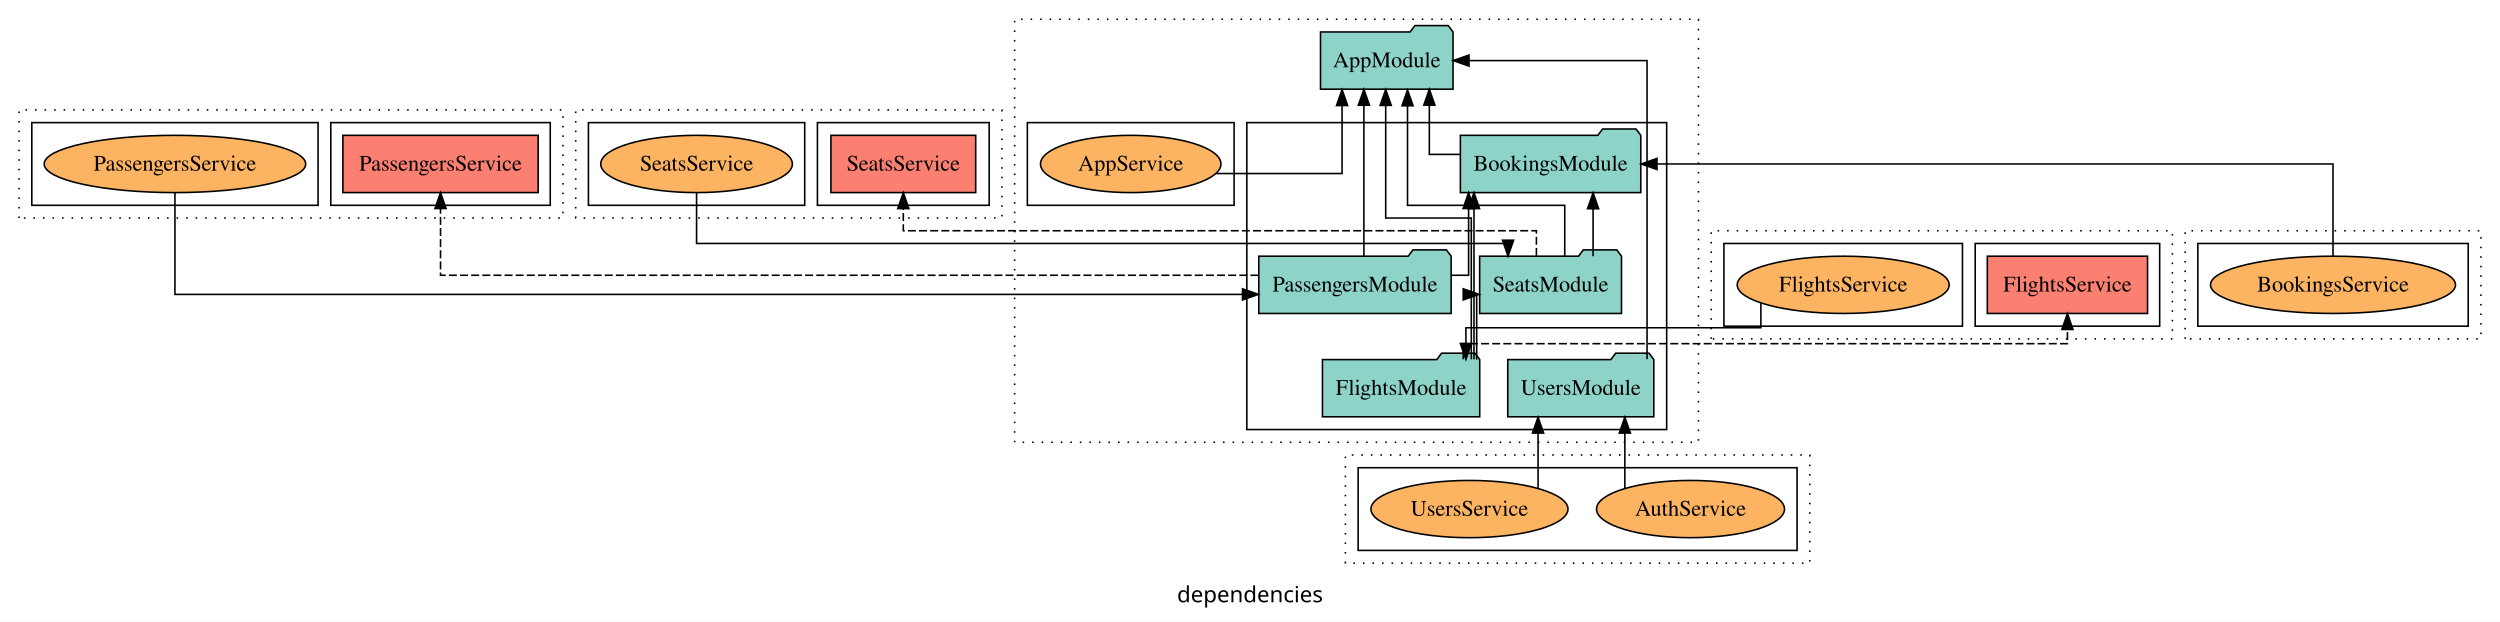
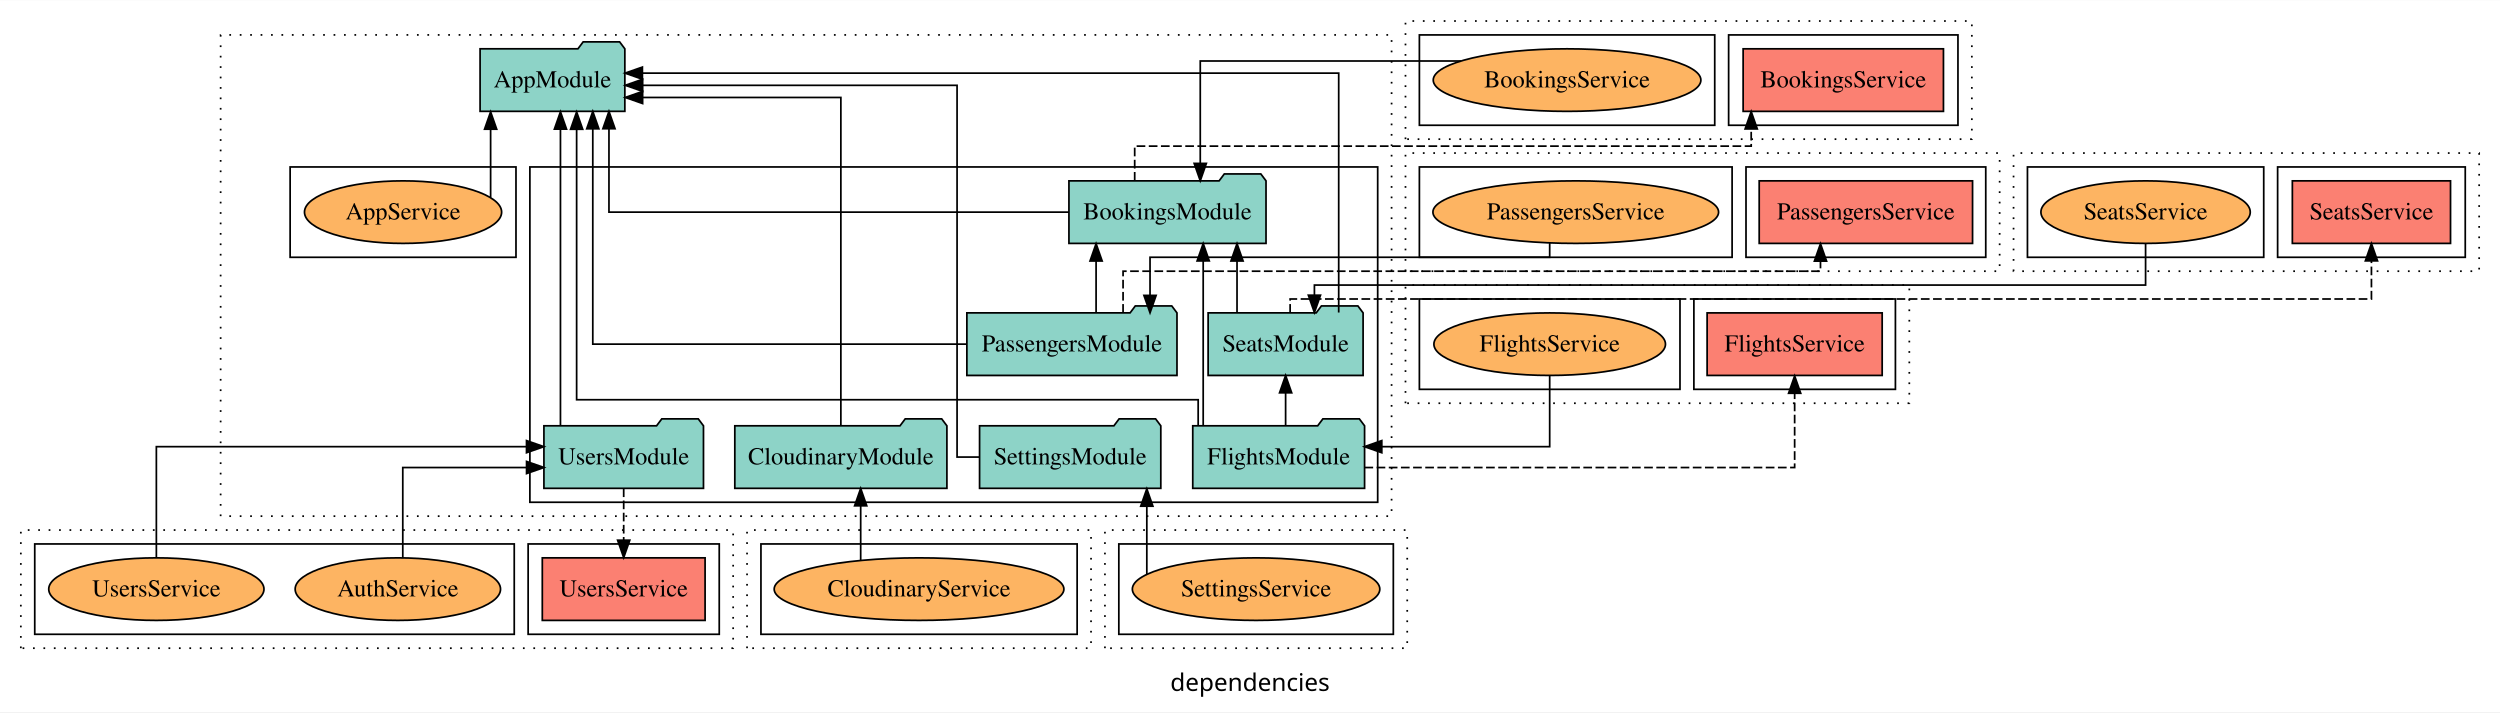
- <svg xmlns="http://www.w3.org/2000/svg" width="1572pt" height="391pt" viewBox="0.00 0.00 1572.00 390.80">
-   <g id="graph0" class="graph" transform="scale(1 1) rotate(0) translate(4 386.8)">
-     <polygon fill="white" stroke="transparent" points="-4,4 -4,-386.8 1568,-386.8 1568,4 -4,4" />
-     <text text-anchor="middle" x="782" y="-8.2" font-family="sans-serif" font-size="14.00">dependencies</text>
+ <svg xmlns="http://www.w3.org/2000/svg" width="1439pt" height="410pt" viewBox="0.00 0.00 1439.00 409.80">
+   <g id="graph0" class="graph" transform="scale(1 1) rotate(0) translate(4 405.8)">
+     <polygon fill="white" stroke="transparent" points="-4,4 -4,-405.8 1435,-405.8 1435,4 -4,4" />
+     <text text-anchor="middle" x="715.5" y="-8.2" font-family="sans-serif" font-size="14.00">dependencies</text>
    <g id="clust1" class="cluster">
-       <polygon fill="none" stroke="black" stroke-dasharray="1,5" points="634,-108.8 634,-374.8 1064,-374.8 1064,-108.8 634,-108.8" />
+       <polygon fill="none" stroke="black" stroke-dasharray="1,5" points="123,-108.8 123,-385.8 797,-385.8 797,-108.8 123,-108.8" />
    </g>
    <g id="clust3" class="cluster">
-       <polygon fill="none" stroke="black" points="780,-116.8 780,-309.8 1044,-309.8 1044,-116.8 780,-116.8" />
+       <polygon fill="none" stroke="black" points="301,-116.8 301,-309.8 789,-309.8 789,-116.8 301,-116.8" />
    </g>
    <g id="clust6" class="cluster">
-       <polygon fill="none" stroke="black" points="642,-257.8 642,-309.8 772,-309.8 772,-257.8 642,-257.8" />
+       <polygon fill="none" stroke="black" points="163,-257.8 163,-309.8 293,-309.8 293,-257.8 163,-257.8" />
    </g>
    <g id="clust7" class="cluster">
-       <polygon fill="none" stroke="black" stroke-dasharray="1,5" points="1370,-173.8 1370,-241.8 1556,-241.8 1556,-173.8 1370,-173.8" />
+       <polygon fill="none" stroke="black" stroke-dasharray="1,5" points="805,-325.8 805,-393.8 1131,-393.8 1131,-325.8 805,-325.8" />
+     </g>
+     <g id="clust10" class="cluster">
+       <polygon fill="none" stroke="black" points="991,-333.8 991,-385.8 1123,-385.8 1123,-333.8 991,-333.8" />
    </g>
    <g id="clust12" class="cluster">
-       <polygon fill="none" stroke="black" points="1378,-181.8 1378,-233.8 1548,-233.8 1548,-181.8 1378,-181.8" />
+       <polygon fill="none" stroke="black" points="813,-333.8 813,-385.8 983,-385.8 983,-333.8 813,-333.8" />
    </g>
    <g id="clust13" class="cluster">
-       <polygon fill="none" stroke="black" stroke-dasharray="1,5" points="1072,-173.8 1072,-241.8 1362,-241.8 1362,-173.8 1072,-173.8" />
-     </g>
-     <g id="clust16" class="cluster">
-       <polygon fill="none" stroke="black" points="1238,-181.8 1238,-233.8 1354,-233.8 1354,-181.8 1238,-181.8" />
+       <polygon fill="none" stroke="black" stroke-dasharray="1,5" points="426,-32.8 426,-100.8 624,-100.8 624,-32.8 426,-32.8" />
    </g>
    <g id="clust18" class="cluster">
-       <polygon fill="none" stroke="black" points="1080,-181.8 1080,-233.8 1230,-233.8 1230,-181.8 1080,-181.8" />
+       <polygon fill="none" stroke="black" points="434,-40.8 434,-92.8 616,-92.8 616,-40.8 434,-40.8" />
    </g>
    <g id="clust19" class="cluster">
-       <polygon fill="none" stroke="black" stroke-dasharray="1,5" points="8,-249.8 8,-317.8 350,-317.8 350,-249.8 8,-249.8" />
+       <polygon fill="none" stroke="black" stroke-dasharray="1,5" points="805,-173.8 805,-241.8 1095,-241.8 1095,-173.8 805,-173.8" />
    </g>
    <g id="clust22" class="cluster">
-       <polygon fill="none" stroke="black" points="204,-257.8 204,-309.8 342,-309.8 342,-257.8 204,-257.8" />
+       <polygon fill="none" stroke="black" points="971,-181.8 971,-233.8 1087,-233.8 1087,-181.8 971,-181.8" />
    </g>
    <g id="clust24" class="cluster">
-       <polygon fill="none" stroke="black" points="16,-257.8 16,-309.8 196,-309.8 196,-257.8 16,-257.8" />
+       <polygon fill="none" stroke="black" points="813,-181.8 813,-233.8 963,-233.8 963,-181.8 813,-181.8" />
    </g>
    <g id="clust25" class="cluster">
-       <polygon fill="none" stroke="black" stroke-dasharray="1,5" points="358,-249.8 358,-317.8 626,-317.8 626,-249.8 358,-249.8" />
+       <polygon fill="none" stroke="black" stroke-dasharray="1,5" points="805,-249.8 805,-317.8 1147,-317.8 1147,-249.8 805,-249.8" />
    </g>
    <g id="clust28" class="cluster">
-       <polygon fill="none" stroke="black" points="510,-257.8 510,-309.8 618,-309.8 618,-257.8 510,-257.8" />
+       <polygon fill="none" stroke="black" points="1001,-257.8 1001,-309.8 1139,-309.8 1139,-257.8 1001,-257.8" />
    </g>
    <g id="clust30" class="cluster">
-       <polygon fill="none" stroke="black" points="366,-257.8 366,-309.8 502,-309.8 502,-257.8 366,-257.8" />
+       <polygon fill="none" stroke="black" points="813,-257.8 813,-309.8 993,-309.8 993,-257.8 813,-257.8" />
    </g>
    <g id="clust31" class="cluster">
-       <polygon fill="none" stroke="black" stroke-dasharray="1,5" points="842,-32.8 842,-100.8 1134,-100.8 1134,-32.8 842,-32.8" />
+       <polygon fill="none" stroke="black" stroke-dasharray="1,5" points="1155,-249.8 1155,-317.8 1423,-317.8 1423,-249.8 1155,-249.8" />
+     </g>
+     <g id="clust34" class="cluster">
+       <polygon fill="none" stroke="black" points="1307,-257.8 1307,-309.8 1415,-309.8 1415,-257.8 1307,-257.8" />
    </g>
    <g id="clust36" class="cluster">
-       <polygon fill="none" stroke="black" points="850,-40.8 850,-92.8 1126,-92.8 1126,-40.8 850,-40.8" />
+       <polygon fill="none" stroke="black" points="1163,-257.8 1163,-309.8 1299,-309.8 1299,-257.8 1163,-257.8" />
+     </g>
+     <g id="clust37" class="cluster">
+       <polygon fill="none" stroke="black" stroke-dasharray="1,5" points="632,-32.8 632,-100.8 806,-100.8 806,-32.8 632,-32.8" />
+     </g>
+     <g id="clust42" class="cluster">
+       <polygon fill="none" stroke="black" points="640,-40.8 640,-92.8 798,-92.8 798,-40.8 640,-40.8" />
+     </g>
+     <g id="clust43" class="cluster">
+       <polygon fill="none" stroke="black" stroke-dasharray="1,5" points="8,-32.8 8,-100.8 418,-100.8 418,-32.8 8,-32.8" />
+     </g>
+     <g id="clust46" class="cluster">
+       <polygon fill="none" stroke="black" points="300,-40.8 300,-92.8 410,-92.8 410,-40.8 300,-40.8" />
+     </g>
+     <g id="clust48" class="cluster">
+       <polygon fill="none" stroke="black" points="16,-40.8 16,-92.8 292,-92.8 292,-40.8 16,-40.8" />
    </g>
    <g id="node1" class="node">
-       <polygon fill="#8dd3c7" stroke="black" points="1027.72,-301.8 1024.72,-305.8 1003.72,-305.8 1000.72,-301.8 914.28,-301.8 914.28,-265.8 1027.72,-265.8 1027.72,-301.8" />
-       <text text-anchor="middle" x="971" y="-279.6" font-family="Times,serif" font-size="14.00">BookingsModule</text>
+       <polygon fill="#8dd3c7" stroke="black" points="724.72,-301.8 721.72,-305.8 700.72,-305.8 697.72,-301.8 611.28,-301.8 611.28,-265.8 724.72,-265.8 724.72,-301.8" />
+       <text text-anchor="middle" x="668" y="-279.6" font-family="Times,serif" font-size="14.00">BookingsModule</text>
+     </g>
+     <g id="node8" class="node">
+       <polygon fill="#8dd3c7" stroke="black" points="355.66,-377.8 352.66,-381.8 331.66,-381.8 328.66,-377.8 272.34,-377.8 272.34,-341.8 355.66,-341.8 355.66,-377.8" />
+       <text text-anchor="middle" x="314" y="-355.6" font-family="Times,serif" font-size="14.00">AppModule</text>
+     </g>
+     <g id="edge1" class="edge">
+       <path fill="none" stroke="black" d="M611.27,-283.8C518.98,-283.8 346.52,-283.8 346.52,-283.8 346.52,-283.8 346.52,-331.79 346.52,-331.79" />
+       <polygon fill="black" stroke="black" points="343.02,-331.79 346.52,-341.79 350.02,-331.79 343.02,-331.79" />
+     </g>
+     <g id="node10" class="node">
+       <polygon fill="#fb8072" stroke="black" points="1114.65,-377.8 999.35,-377.8 999.35,-341.8 1114.65,-341.8 1114.65,-377.8" />
+       <text text-anchor="middle" x="1057" y="-355.6" font-family="Times,serif" font-size="14.00">BookingsService </text>
+     </g>
+     <g id="edge12" class="edge">
+       <path fill="none" stroke="black" stroke-dasharray="5,2" d="M649.13,-301.91C649.13,-311.7 649.13,-321.8 649.13,-321.8 649.13,-321.8 1003.99,-321.8 1003.99,-321.8 1003.99,-321.8 1003.99,-331.69 1003.99,-331.69" />
+       <polygon fill="black" stroke="black" points="1000.49,-331.69 1003.99,-341.69 1007.49,-331.69 1000.49,-331.69" />
+     </g>
+     <g id="node2" class="node">
+       <polygon fill="#8dd3c7" stroke="black" points="541.04,-160.8 538.04,-164.8 517.04,-164.8 514.04,-160.8 418.96,-160.8 418.96,-124.8 541.04,-124.8 541.04,-160.8" />
+       <text text-anchor="middle" x="480" y="-138.6" font-family="Times,serif" font-size="14.00">CloudinaryModule</text>
+     </g>
+     <g id="edge2" class="edge">
+       <path fill="none" stroke="black" d="M480,-160.81C480,-211.17 480,-349.8 480,-349.8 480,-349.8 365.89,-349.8 365.89,-349.8" />
+       <polygon fill="black" stroke="black" points="365.89,-346.3 355.89,-349.8 365.89,-353.3 365.89,-346.3" />
+     </g>
+     <g id="node3" class="node">
+       <polygon fill="#8dd3c7" stroke="black" points="781.45,-160.8 778.45,-164.8 757.45,-164.8 754.45,-160.8 682.55,-160.8 682.55,-124.8 781.45,-124.8 781.45,-160.8" />
+       <text text-anchor="middle" x="732" y="-138.6" font-family="Times,serif" font-size="14.00">FlightsModule</text>
+     </g>
+     <g id="edge9" class="edge">
+       <path fill="none" stroke="black" d="M688.56,-160.94C688.56,-160.94 688.56,-255.73 688.56,-255.73" />
+       <polygon fill="black" stroke="black" points="685.06,-255.72 688.56,-265.73 692.06,-255.73 685.06,-255.72" />
+     </g>
+     <g id="node5" class="node">
+       <polygon fill="#8dd3c7" stroke="black" points="780.6,-225.8 777.6,-229.8 756.6,-229.8 753.6,-225.8 691.4,-225.8 691.4,-189.8 780.6,-189.8 780.6,-225.8" />
+       <text text-anchor="middle" x="736" y="-203.6" font-family="Times,serif" font-size="14.00">SeatsModule</text>
+     </g>
+     <g id="edge19" class="edge">
+       <path fill="none" stroke="black" d="M736,-160.91C736,-160.91 736,-179.79 736,-179.79" />
+       <polygon fill="black" stroke="black" points="732.5,-179.79 736,-189.79 739.5,-179.79 732.5,-179.79" />
+     </g>
+     <g id="edge3" class="edge">
+       <path fill="none" stroke="black" d="M685.67,-160.84C685.67,-168.55 685.67,-175.8 685.67,-175.8 685.67,-175.8 327.91,-175.8 327.91,-175.8 327.91,-175.8 327.91,-331.48 327.91,-331.48" />
+       <polygon fill="black" stroke="black" points="324.41,-331.48 327.91,-341.48 331.41,-331.48 324.41,-331.48" />
+     </g>
+     <g id="node13" class="node">
+       <polygon fill="#fb8072" stroke="black" points="1079.38,-225.8 978.62,-225.8 978.62,-189.8 1079.38,-189.8 1079.38,-225.8" />
+       <text text-anchor="middle" x="1029" y="-203.6" font-family="Times,serif" font-size="14.00">FlightsService </text>
+     </g>
+     <g id="edge15" class="edge">
+       <path fill="none" stroke="black" stroke-dasharray="5,2" d="M781.38,-136.8C865.83,-136.8 1029,-136.8 1029,-136.8 1029,-136.8 1029,-179.52 1029,-179.52" />
+       <polygon fill="black" stroke="black" points="1025.5,-179.52 1029,-189.52 1032.5,-179.52 1025.5,-179.52" />
+     </g>
+     <g id="node4" class="node">
+       <polygon fill="#8dd3c7" stroke="black" points="673.47,-225.8 670.47,-229.8 649.47,-229.8 646.47,-225.8 552.53,-225.8 552.53,-189.8 673.47,-189.8 673.47,-225.8" />
+       <text text-anchor="middle" x="613" y="-203.6" font-family="Times,serif" font-size="14.00">PassengersModule</text>
+     </g>
+     <g id="edge10" class="edge">
+       <path fill="none" stroke="black" d="M626.91,-225.81C626.91,-225.81 626.91,-255.65 626.91,-255.65" />
+       <polygon fill="black" stroke="black" points="623.41,-255.65 626.91,-265.65 630.41,-255.65 623.41,-255.65" />
+     </g>
+     <g id="edge4" class="edge">
+       <path fill="none" stroke="black" d="M552.48,-207.8C471.29,-207.8 337.21,-207.8 337.21,-207.8 337.21,-207.8 337.21,-331.77 337.21,-331.77" />
+       <polygon fill="black" stroke="black" points="333.71,-331.77 337.21,-341.77 340.71,-331.77 333.71,-331.77" />
+     </g>
+     <g id="node15" class="node">
+       <polygon fill="#fb8072" stroke="black" points="1131.4,-301.8 1008.6,-301.8 1008.6,-265.8 1131.4,-265.8 1131.4,-301.8" />
+       <text text-anchor="middle" x="1070" y="-279.6" font-family="Times,serif" font-size="14.00">PassengersService </text>
+     </g>
+     <g id="edge17" class="edge">
+       <path fill="none" stroke="black" stroke-dasharray="5,2" d="M642.44,-225.86C642.44,-237.24 642.44,-249.8 642.44,-249.8 642.44,-249.8 1043.87,-249.8 1043.87,-249.8 1043.87,-249.8 1043.87,-255.61 1043.87,-255.61" />
+       <polygon fill="black" stroke="black" points="1040.37,-255.61 1043.87,-265.61 1047.37,-255.61 1040.37,-255.61" />
+     </g>
+     <g id="edge11" class="edge">
+       <path fill="none" stroke="black" d="M708.03,-225.81C708.03,-225.81 708.03,-255.65 708.03,-255.65" />
+       <polygon fill="black" stroke="black" points="704.53,-255.65 708.03,-265.65 711.53,-255.65 704.53,-255.65" />
+     </g>
+     <g id="edge5" class="edge">
+       <path fill="none" stroke="black" d="M766.56,-226C766.56,-267.15 766.56,-363.8 766.56,-363.8 766.56,-363.8 365.76,-363.8 365.76,-363.8" />
+       <polygon fill="black" stroke="black" points="365.76,-360.3 355.76,-363.8 365.76,-367.3 365.76,-360.3" />
+     </g>
+     <g id="node17" class="node">
+       <polygon fill="#fb8072" stroke="black" points="1406.52,-301.8 1315.48,-301.8 1315.48,-265.8 1406.52,-265.8 1406.52,-301.8" />
+       <text text-anchor="middle" x="1361" y="-279.6" font-family="Times,serif" font-size="14.00">SeatsService </text>
+     </g>
+     <g id="edge20" class="edge">
+       <path fill="none" stroke="black" stroke-dasharray="5,2" d="M738.6,-225.86C738.6,-230.29 738.6,-233.8 738.6,-233.8 738.6,-233.8 1361,-233.8 1361,-233.8 1361,-233.8 1361,-255.75 1361,-255.75" />
+       <polygon fill="black" stroke="black" points="1357.5,-255.75 1361,-265.75 1364.5,-255.75 1357.5,-255.75" />
    </g>
    <g id="node6" class="node">
-       <polygon fill="#8dd3c7" stroke="black" points="909.66,-366.8 906.66,-370.8 885.66,-370.8 882.66,-366.8 826.34,-366.8 826.34,-330.8 909.66,-330.8 909.66,-366.8" />
-       <text text-anchor="middle" x="868" y="-344.6" font-family="Times,serif" font-size="14.00">AppModule</text>
-     </g>
-     <g id="edge1" class="edge">
-       <path fill="none" stroke="black" d="M914,-289.8C902.97,-289.8 894.77,-289.8 894.77,-289.8 894.77,-289.8 894.77,-320.78 894.77,-320.78" />
-       <polygon fill="black" stroke="black" points="891.27,-320.78 894.77,-330.78 898.27,-320.78 891.27,-320.78" />
-     </g>
-     <g id="node2" class="node">
-       <polygon fill="#8dd3c7" stroke="black" points="926.45,-160.8 923.45,-164.8 902.45,-164.8 899.45,-160.8 827.55,-160.8 827.55,-124.8 926.45,-124.8 926.45,-160.8" />
-       <text text-anchor="middle" x="877" y="-138.6" font-family="Times,serif" font-size="14.00">FlightsModule</text>
+       <polygon fill="#8dd3c7" stroke="black" points="664.16,-160.8 661.16,-164.8 640.16,-164.8 637.16,-160.8 559.84,-160.8 559.84,-124.8 664.16,-124.8 664.16,-160.8" />
+       <text text-anchor="middle" x="612" y="-138.6" font-family="Times,serif" font-size="14.00">SettingsModule</text>
+     </g>
+     <g id="edge6" class="edge">
+       <path fill="none" stroke="black" d="M559.76,-142.8C552.19,-142.8 546.89,-142.8 546.89,-142.8 546.89,-142.8 546.89,-356.8 546.89,-356.8 546.89,-356.8 365.91,-356.8 365.91,-356.8" />
+       <polygon fill="black" stroke="black" points="365.91,-353.3 355.91,-356.8 365.91,-360.3 365.91,-353.3" />
+     </g>
+     <g id="node7" class="node">
+       <polygon fill="#8dd3c7" stroke="black" points="400.92,-160.8 397.92,-164.8 376.92,-164.8 373.92,-160.8 309.08,-160.8 309.08,-124.8 400.92,-124.8 400.92,-160.8" />
+       <text text-anchor="middle" x="355" y="-138.6" font-family="Times,serif" font-size="14.00">UsersModule</text>
    </g>
    <g id="edge7" class="edge">
-       <path fill="none" stroke="black" d="M922.84,-160.94C922.84,-160.94 922.84,-255.73 922.84,-255.73" />
-       <polygon fill="black" stroke="black" points="919.34,-255.72 922.84,-265.73 926.34,-255.73 919.34,-255.72" />
-     </g>
-     <g id="node4" class="node">
-       <polygon fill="#8dd3c7" stroke="black" points="1015.6,-225.8 1012.6,-229.8 991.6,-229.8 988.6,-225.8 926.4,-225.8 926.4,-189.8 1015.6,-189.8 1015.6,-225.8" />
-       <text text-anchor="middle" x="971" y="-203.6" font-family="Times,serif" font-size="14.00">SeatsModule</text>
-     </g>
-     <g id="edge15" class="edge">
-       <path fill="none" stroke="black" d="M924.53,-160.82C924.53,-178.17 924.53,-201.8 924.53,-201.8 924.53,-201.8 924.69,-201.8 924.69,-201.8" />
-       <polygon fill="black" stroke="black" points="916.08,-205.3 926.08,-201.8 916.08,-198.3 916.08,-205.3" />
-     </g>
-     <g id="edge2" class="edge">
-       <path fill="none" stroke="black" d="M921.15,-160.95C921.15,-191.48 921.15,-249.8 921.15,-249.8 921.15,-249.8 867.33,-249.8 867.33,-249.8 867.33,-249.8 867.33,-320.64 867.33,-320.64" />
-       <polygon fill="black" stroke="black" points="863.83,-320.64 867.33,-330.64 870.83,-320.64 863.83,-320.64" />
+       <path fill="none" stroke="black" d="M318.6,-160.93C318.6,-160.93 318.6,-331.57 318.6,-331.57" />
+       <polygon fill="black" stroke="black" points="315.1,-331.57 318.6,-341.57 322.1,-331.57 315.1,-331.57" />
+     </g>
+     <g id="node20" class="node">
+       <polygon fill="#fb8072" stroke="black" points="401.85,-84.8 308.15,-84.8 308.15,-48.8 401.85,-48.8 401.85,-84.8" />
+       <text text-anchor="middle" x="355" y="-62.6" font-family="Times,serif" font-size="14.00">UsersService </text>
+     </g>
+     <g id="edge23" class="edge">
+       <path fill="none" stroke="black" stroke-dasharray="5,2" d="M355,-124.79C355,-124.79 355,-94.95 355,-94.95" />
+       <polygon fill="black" stroke="black" points="358.5,-94.95 355,-84.95 351.5,-94.95 358.5,-94.95" />
    </g>
    <g id="node9" class="node">
-       <polygon fill="#fb8072" stroke="black" points="1346.38,-225.8 1245.62,-225.8 1245.62,-189.8 1346.38,-189.8 1346.38,-225.8" />
-       <text text-anchor="middle" x="1296" y="-203.6" font-family="Times,serif" font-size="14.00">FlightsService </text>
-     </g>
-     <g id="edge11" class="edge">
-       <path fill="none" stroke="black" stroke-dasharray="5,2" d="M916.08,-161.01C916.08,-166.35 916.08,-170.8 916.08,-170.8 916.08,-170.8 1296,-170.8 1296,-170.8 1296,-170.8 1296,-179.73 1296,-179.73" />
-       <polygon fill="black" stroke="black" points="1292.5,-179.73 1296,-189.73 1299.5,-179.73 1292.5,-179.73" />
-     </g>
-     <g id="node3" class="node">
-       <polygon fill="#8dd3c7" stroke="black" points="908.47,-225.8 905.47,-229.8 884.47,-229.8 881.47,-225.8 787.53,-225.8 787.53,-189.8 908.47,-189.8 908.47,-225.8" />
-       <text text-anchor="middle" x="848" y="-203.6" font-family="Times,serif" font-size="14.00">PassengersModule</text>
+       <ellipse fill="#fdb462" stroke="black" cx="228" cy="-283.8" rx="56.74" ry="18" />
+       <text text-anchor="middle" x="228" y="-279.6" font-family="Times,serif" font-size="14.00">AppService</text>
    </g>
    <g id="edge8" class="edge">
-       <path fill="none" stroke="black" d="M908.61,-213.8C915.13,-213.8 919.46,-213.8 919.46,-213.8 919.46,-213.8 919.46,-255.77 919.46,-255.77" />
-       <polygon fill="black" stroke="black" points="915.96,-255.77 919.46,-265.77 922.96,-255.77 915.96,-255.77" />
-     </g>
-     <g id="edge3" class="edge">
-       <path fill="none" stroke="black" d="M853.61,-225.94C853.61,-225.94 853.61,-320.73 853.61,-320.73" />
-       <polygon fill="black" stroke="black" points="850.11,-320.72 853.61,-330.73 857.11,-320.73 850.11,-320.72" />
+       <path fill="none" stroke="black" d="M278.4,-292.22C278.4,-292.22 278.4,-331.53 278.4,-331.53" />
+       <polygon fill="black" stroke="black" points="274.9,-331.53 278.4,-341.53 281.9,-331.53 274.9,-331.53" />
    </g>
    <g id="node11" class="node">
-       <polygon fill="#fb8072" stroke="black" points="334.4,-301.8 211.6,-301.8 211.6,-265.8 334.4,-265.8 334.4,-301.8" />
-       <text text-anchor="middle" x="273" y="-279.6" font-family="Times,serif" font-size="14.00">PassengersService </text>
+       <ellipse fill="#fdb462" stroke="black" cx="898" cy="-359.8" rx="77.03" ry="18" />
+       <text text-anchor="middle" x="898" y="-355.6" font-family="Times,serif" font-size="14.00">BookingsService</text>
    </g>
    <g id="edge13" class="edge">
-       <path fill="none" stroke="black" stroke-dasharray="5,2" d="M787.28,-213.8C639.47,-213.8 273,-213.8 273,-213.8 273,-213.8 273,-255.77 273,-255.77" />
-       <polygon fill="black" stroke="black" points="269.5,-255.77 273,-265.77 276.5,-255.77 269.5,-255.77" />
-     </g>
-     <g id="edge9" class="edge">
-       <path fill="none" stroke="black" d="M997.73,-225.81C997.73,-225.81 997.73,-255.65 997.73,-255.65" />
-       <polygon fill="black" stroke="black" points="994.23,-255.65 997.73,-265.65 1001.23,-255.65 994.23,-255.65" />
-     </g>
-     <g id="edge4" class="edge">
-       <path fill="none" stroke="black" d="M979.91,-225.85C979.91,-240.17 979.91,-257.8 979.91,-257.8 979.91,-257.8 881.05,-257.8 881.05,-257.8 881.05,-257.8 881.05,-320.38 881.05,-320.38" />
-       <polygon fill="black" stroke="black" points="877.55,-320.38 881.05,-330.38 884.55,-320.38 877.55,-320.38" />
-     </g>
-     <g id="node13" class="node">
-       <polygon fill="#fb8072" stroke="black" points="609.52,-301.8 518.48,-301.8 518.48,-265.8 609.52,-265.8 609.52,-301.8" />
-       <text text-anchor="middle" x="564" y="-279.6" font-family="Times,serif" font-size="14.00">SeatsService </text>
+       <path fill="none" stroke="black" d="M836.93,-370.8C774.58,-370.8 686.87,-370.8 686.87,-370.8 686.87,-370.8 686.87,-311.83 686.87,-311.83" />
+       <polygon fill="black" stroke="black" points="690.37,-311.83 686.87,-301.83 683.37,-311.83 690.37,-311.83" />
+     </g>
+     <g id="node12" class="node">
+       <ellipse fill="#fdb462" stroke="black" cx="525" cy="-66.8" rx="83.39" ry="18" />
+       <text text-anchor="middle" x="525" y="-62.6" font-family="Times,serif" font-size="14.00">CloudinaryService</text>
+     </g>
+     <g id="edge14" class="edge">
+       <path fill="none" stroke="black" d="M491.41,-83.29C491.41,-83.29 491.41,-114.75 491.41,-114.75" />
+       <polygon fill="black" stroke="black" points="487.91,-114.75 491.41,-124.75 494.91,-114.75 487.91,-114.75" />
+     </g>
+     <g id="node14" class="node">
+       <ellipse fill="#fdb462" stroke="black" cx="888" cy="-207.8" rx="66.65" ry="18" />
+       <text text-anchor="middle" x="888" y="-203.6" font-family="Times,serif" font-size="14.00">FlightsService</text>
    </g>
    <g id="edge16" class="edge">
-       <path fill="none" stroke="black" stroke-dasharray="5,2" d="M962.09,-225.99C962.09,-234.08 962.09,-241.8 962.09,-241.8 962.09,-241.8 564,-241.8 564,-241.8 564,-241.8 564,-255.74 564,-255.74" />
-       <polygon fill="black" stroke="black" points="560.5,-255.74 564,-265.74 567.5,-255.74 560.5,-255.74" />
-     </g>
-     <g id="node5" class="node">
-       <polygon fill="#8dd3c7" stroke="black" points="1035.92,-160.8 1032.92,-164.8 1011.92,-164.8 1008.92,-160.8 944.08,-160.8 944.08,-124.8 1035.92,-124.8 1035.92,-160.8" />
-       <text text-anchor="middle" x="990" y="-138.6" font-family="Times,serif" font-size="14.00">UsersModule</text>
-     </g>
-     <g id="edge5" class="edge">
-       <path fill="none" stroke="black" d="M1031.66,-161.08C1031.66,-211.5 1031.66,-348.8 1031.66,-348.8 1031.66,-348.8 919.72,-348.8 919.72,-348.8" />
-       <polygon fill="black" stroke="black" points="919.72,-345.3 909.72,-348.8 919.72,-352.3 919.72,-345.3" />
-     </g>
-     <g id="node7" class="node">
-       <ellipse fill="#fdb462" stroke="black" cx="707" cy="-283.8" rx="56.74" ry="18" />
-       <text text-anchor="middle" x="707" y="-279.6" font-family="Times,serif" font-size="14.00">AppService</text>
-     </g>
-     <g id="edge6" class="edge">
-       <path fill="none" stroke="black" d="M760.67,-277.8C797.55,-277.8 839.89,-277.8 839.89,-277.8 839.89,-277.8 839.89,-320.52 839.89,-320.52" />
-       <polygon fill="black" stroke="black" points="836.39,-320.52 839.89,-330.52 843.39,-320.52 836.39,-320.52" />
-     </g>
-     <g id="node8" class="node">
-       <ellipse fill="#fdb462" stroke="black" cx="1463" cy="-207.8" rx="77.03" ry="18" />
-       <text text-anchor="middle" x="1463" y="-203.6" font-family="Times,serif" font-size="14.00">BookingsService</text>
-     </g>
-     <g id="edge10" class="edge">
-       <path fill="none" stroke="black" d="M1463,-225.81C1463,-248.29 1463,-283.8 1463,-283.8 1463,-283.8 1037.92,-283.8 1037.92,-283.8" />
-       <polygon fill="black" stroke="black" points="1037.92,-280.3 1027.92,-283.8 1037.92,-287.3 1037.92,-280.3" />
-     </g>
-     <g id="node10" class="node">
-       <ellipse fill="#fdb462" stroke="black" cx="1155" cy="-207.8" rx="66.65" ry="18" />
-       <text text-anchor="middle" x="1155" y="-203.6" font-family="Times,serif" font-size="14.00">FlightsService</text>
-     </g>
-     <g id="edge12" class="edge">
-       <path fill="none" stroke="black" d="M1103.24,-196.19C1103.24,-188.87 1103.24,-180.8 1103.24,-180.8 1103.24,-180.8 917.77,-180.8 917.77,-180.8 917.77,-180.8 917.77,-170.91 917.77,-170.91" />
-       <polygon fill="black" stroke="black" points="921.27,-170.91 917.77,-160.91 914.27,-170.91 921.27,-170.91" />
-     </g>
-     <g id="node12" class="node">
-       <ellipse fill="#fdb462" stroke="black" cx="106" cy="-283.8" rx="82.22" ry="18" />
-       <text text-anchor="middle" x="106" y="-279.6" font-family="Times,serif" font-size="14.00">PassengersService</text>
-     </g>
-     <g id="edge14" class="edge">
-       <path fill="none" stroke="black" d="M106,-265.6C106,-241.44 106,-201.8 106,-201.8 106,-201.8 777.28,-201.8 777.28,-201.8" />
-       <polygon fill="black" stroke="black" points="777.28,-205.3 787.28,-201.8 777.28,-198.3 777.28,-205.3" />
-     </g>
-     <g id="node14" class="node">
-       <ellipse fill="#fdb462" stroke="black" cx="434" cy="-283.8" rx="60.25" ry="18" />
-       <text text-anchor="middle" x="434" y="-279.6" font-family="Times,serif" font-size="14.00">SeatsService</text>
-     </g>
-     <g id="edge17" class="edge">
-       <path fill="none" stroke="black" d="M434,-265.75C434,-251.43 434,-233.8 434,-233.8 434,-233.8 944.27,-233.8 944.27,-233.8 944.27,-233.8 944.27,-233.01 944.27,-233.01" />
-       <polygon fill="black" stroke="black" points="947.77,-235.86 944.27,-225.86 940.77,-235.86 947.77,-235.86" />
-     </g>
-     <g id="node15" class="node">
-       <ellipse fill="#fdb462" stroke="black" cx="1059" cy="-66.8" rx="59.11" ry="18" />
-       <text text-anchor="middle" x="1059" y="-62.6" font-family="Times,serif" font-size="14.00">AuthService</text>
+       <path fill="none" stroke="black" d="M888,-189.78C888,-172.43 888,-148.8 888,-148.8 888,-148.8 791.36,-148.8 791.36,-148.8" />
+       <polygon fill="black" stroke="black" points="791.36,-145.3 781.36,-148.8 791.36,-152.3 791.36,-145.3" />
+     </g>
+     <g id="node16" class="node">
+       <ellipse fill="#fdb462" stroke="black" cx="903" cy="-283.8" rx="82.22" ry="18" />
+       <text text-anchor="middle" x="903" y="-279.6" font-family="Times,serif" font-size="14.00">PassengersService</text>
    </g>
    <g id="edge18" class="edge">
-       <path fill="none" stroke="black" d="M1017.7,-80.04C1017.7,-80.04 1017.7,-114.59 1017.7,-114.59" />
-       <polygon fill="black" stroke="black" points="1014.2,-114.59 1017.7,-124.59 1021.2,-114.59 1014.2,-114.59" />
-     </g>
-     <g id="node16" class="node">
-       <ellipse fill="#fdb462" stroke="black" cx="920" cy="-66.8" rx="61.95" ry="18" />
-       <text text-anchor="middle" x="920" y="-62.6" font-family="Times,serif" font-size="14.00">UsersService</text>
-     </g>
-     <g id="edge19" class="edge">
-       <path fill="none" stroke="black" d="M963.13,-80.04C963.13,-80.04 963.13,-114.59 963.13,-114.59" />
-       <polygon fill="black" stroke="black" points="959.63,-114.59 963.13,-124.59 966.63,-114.59 959.63,-114.59" />
+       <path fill="none" stroke="black" d="M888,-266.03C888,-261.46 888,-257.8 888,-257.8 888,-257.8 657.96,-257.8 657.96,-257.8 657.96,-257.8 657.96,-235.85 657.96,-235.85" />
+       <polygon fill="black" stroke="black" points="661.46,-235.85 657.96,-225.85 654.46,-235.85 661.46,-235.85" />
+     </g>
+     <g id="node18" class="node">
+       <ellipse fill="#fdb462" stroke="black" cx="1231" cy="-283.8" rx="60.25" ry="18" />
+       <text text-anchor="middle" x="1231" y="-279.6" font-family="Times,serif" font-size="14.00">SeatsService</text>
+     </g>
+     <g id="edge21" class="edge">
+       <path fill="none" stroke="black" d="M1231,-265.74C1231,-254.36 1231,-241.8 1231,-241.8 1231,-241.8 752.58,-241.8 752.58,-241.8 752.58,-241.8 752.58,-235.99 752.58,-235.99" />
+       <polygon fill="black" stroke="black" points="756.08,-235.99 752.58,-225.99 749.08,-235.99 756.08,-235.99" />
+     </g>
+     <g id="node19" class="node">
+       <ellipse fill="#fdb462" stroke="black" cx="719" cy="-66.8" rx="71.22" ry="18" />
+       <text text-anchor="middle" x="719" y="-62.6" font-family="Times,serif" font-size="14.00">SettingsService</text>
+     </g>
+     <g id="edge22" class="edge">
+       <path fill="none" stroke="black" d="M656.11,-75.22C656.11,-75.22 656.11,-114.53 656.11,-114.53" />
+       <polygon fill="black" stroke="black" points="652.61,-114.53 656.11,-124.53 659.61,-114.53 652.61,-114.53" />
+     </g>
+     <g id="node21" class="node">
+       <ellipse fill="#fdb462" stroke="black" cx="225" cy="-66.8" rx="59.11" ry="18" />
+       <text text-anchor="middle" x="225" y="-62.6" font-family="Times,serif" font-size="14.00">AuthService</text>
+     </g>
+     <g id="edge24" class="edge">
+       <path fill="none" stroke="black" d="M227.84,-84.83C227.84,-105.57 227.84,-136.8 227.84,-136.8 227.84,-136.8 299.09,-136.8 299.09,-136.8" />
+       <polygon fill="black" stroke="black" points="299.09,-140.3 309.09,-136.8 299.09,-133.3 299.09,-140.3" />
+     </g>
+     <g id="node22" class="node">
+       <ellipse fill="#fdb462" stroke="black" cx="86" cy="-66.8" rx="61.95" ry="18" />
+       <text text-anchor="middle" x="86" y="-62.6" font-family="Times,serif" font-size="14.00">UsersService</text>
+     </g>
+     <g id="edge25" class="edge">
+       <path fill="none" stroke="black" d="M86,-85C86,-109.16 86,-148.8 86,-148.8 86,-148.8 299.06,-148.8 299.06,-148.8" />
+       <polygon fill="black" stroke="black" points="299.06,-152.3 309.06,-148.8 299.06,-145.3 299.06,-152.3" />
    </g>
  </g>
</svg>
